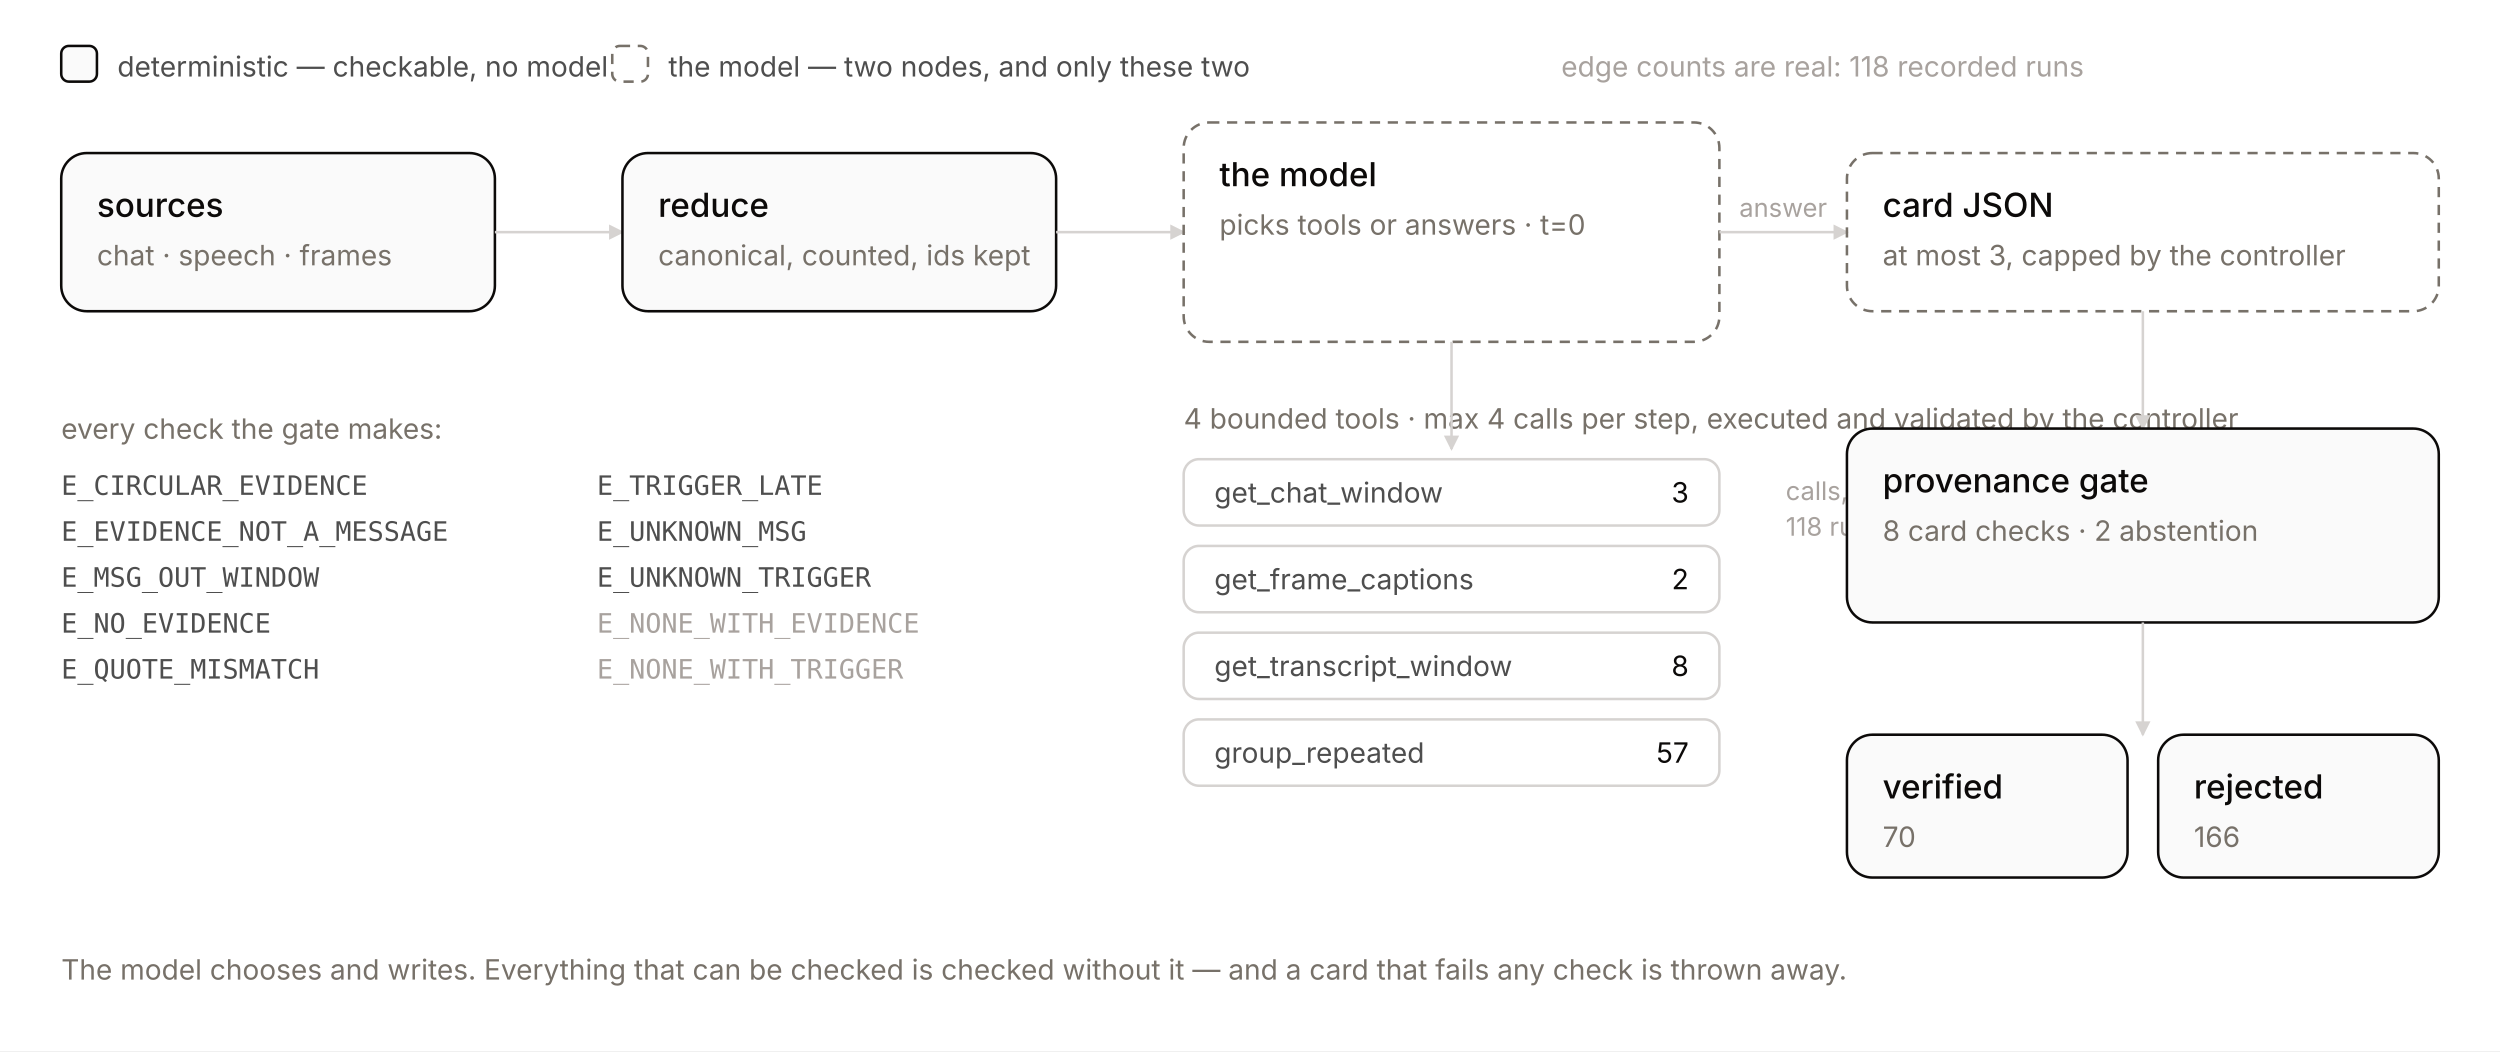
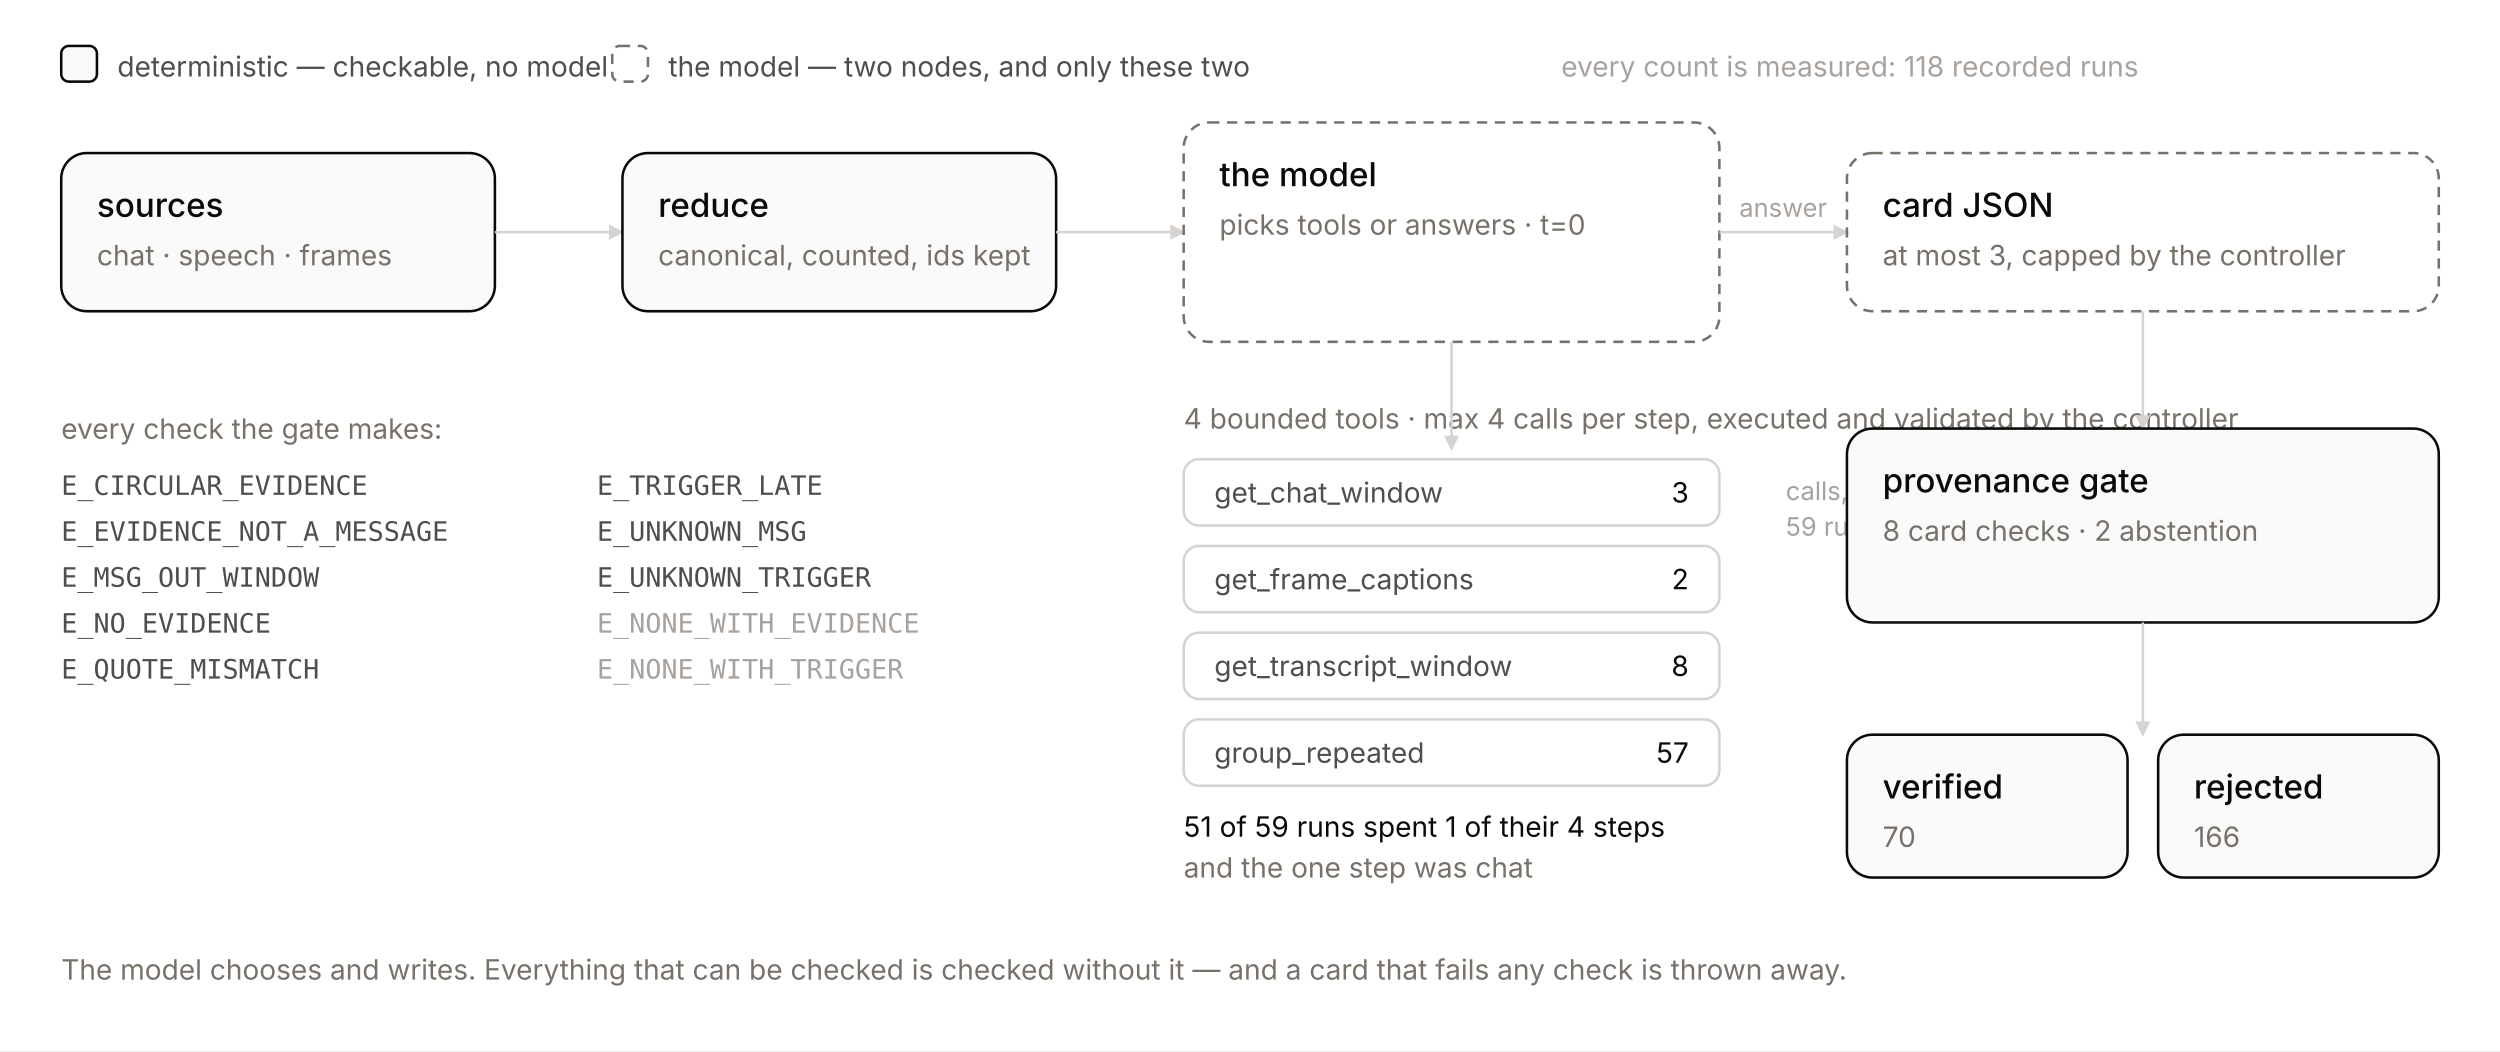
<svg xmlns="http://www.w3.org/2000/svg" viewBox="0 0 980 412" width="980" height="412" font-family="Inter, system-ui, sans-serif" role="img" aria-label="How one window becomes a verified or rejected card">
  <defs>
    <marker id="a" viewBox="0 0 8 8" refX="7" refY="4" markerWidth="6" markerHeight="6" orient="auto">
      <path d="M0 0 L8 4 L0 8 z" fill="#d6d3d1" />
    </marker>
  </defs>
  <rect width="980" height="412" fill="#ffffff" />
  <rect x="24" y="18" width="14" height="14" rx="3" fill="#fafafa" stroke="#0c0a09" />
  <text x="46" y="30" font-size="11" fill="#4e4e4e">deterministic — checkable, no model</text>
  <rect x="240" y="18" width="14" height="14" rx="3" fill="none" stroke="#777169" stroke-dasharray="4 3" />
  <text x="262" y="30" font-size="11" fill="#4e4e4e">the model — two nodes, and only these two</text>
-   <text x="612" y="30" font-size="11" fill="#a8a29e">edge counts are real: 118 recorded runs</text>
+   <text x="612" y="30" font-size="11" fill="#a8a29e">every count is measured: 118 recorded runs</text>
  <rect x="24" y="60" width="170" height="62" rx="10" fill="#fafafa" stroke="#0c0a09" stroke-width="1" />
  <text x="38" y="85" font-size="13" font-weight="500" fill="#0c0a09">sources</text>
  <text x="38" y="104" font-size="11" fill="#777169">chat · speech · frames</text>
  <line x1="194" y1="91" x2="244" y2="91" stroke="#d6d3d1" stroke-width="1" marker-end="url(#a)" />
  <rect x="244" y="60" width="170" height="62" rx="10" fill="#fafafa" stroke="#0c0a09" stroke-width="1" />
  <text x="258" y="85" font-size="13" font-weight="500" fill="#0c0a09">reduce</text>
  <text x="258" y="104" font-size="11" fill="#777169">canonical, counted, ids kept</text>
  <line x1="414" y1="91" x2="464" y2="91" stroke="#d6d3d1" stroke-width="1" marker-end="url(#a)" />
  <rect x="464" y="48" width="210" height="86" rx="10" fill="none" stroke="#777169" stroke-width="1" stroke-dasharray="4 3" />
  <text x="478" y="73" font-size="13" font-weight="500" fill="#0c0a09">the model</text>
  <text x="478" y="92" font-size="11" fill="#777169">picks tools or answers · t=0</text>
  <line x1="674" y1="91" x2="724" y2="91" stroke="#d6d3d1" stroke-width="1" marker-end="url(#a)" />
  <text x="699" y="85" font-size="10" fill="#a8a29e" text-anchor="middle">answer</text>
  <text x="464" y="168" font-size="11" fill="#777169">4 bounded tools · max 4 calls per step, executed and validated by the controller</text>
  <rect x="464" y="180" width="210" height="26" rx="6" fill="#ffffff" stroke="#d6d3d1" />
  <text x="476" y="197" font-size="11" fill="#4e4e4e">get_chat_window</text>
  <text x="662" y="197" font-size="11" fill="#0c0a09" text-anchor="end">3</text>
  <rect x="464" y="214" width="210" height="26" rx="6" fill="#ffffff" stroke="#d6d3d1" />
  <text x="476" y="231" font-size="11" fill="#4e4e4e">get_frame_captions</text>
  <text x="662" y="231" font-size="11" fill="#0c0a09" text-anchor="end">2</text>
  <rect x="464" y="248" width="210" height="26" rx="6" fill="#ffffff" stroke="#d6d3d1" />
  <text x="476" y="265" font-size="11" fill="#4e4e4e">get_transcript_window</text>
  <text x="662" y="265" font-size="11" fill="#0c0a09" text-anchor="end">8</text>
  <rect x="464" y="282" width="210" height="26" rx="6" fill="#ffffff" stroke="#d6d3d1" />
  <text x="476" y="299" font-size="11" fill="#4e4e4e">group_repeated</text>
  <text x="662" y="299" font-size="11" fill="#0c0a09" text-anchor="end">57</text>
  <line x1="569" y1="134" x2="569" y2="176" stroke="#d6d3d1" stroke-width="1" marker-end="url(#a)" />
  <text x="700" y="196" font-size="10" fill="#a8a29e">calls, across</text>
-   <text x="700" y="210" font-size="10" fill="#a8a29e">118 runs</text>
+   <text x="700" y="210" font-size="10" fill="#a8a29e">59 runs with tools</text>
+   <text x="464" y="328" font-size="11" fill="#0c0a09">51 of 59 runs spent 1 of their 4 steps</text>
+   <text x="464" y="344" font-size="11" fill="#777169">and the one step was chat</text>
  <rect x="724" y="60" width="232" height="62" rx="10" fill="none" stroke="#777169" stroke-width="1" stroke-dasharray="4 3" />
  <text x="738" y="85" font-size="13" font-weight="500" fill="#0c0a09">card JSON</text>
  <text x="738" y="104" font-size="11" fill="#777169">at most 3, capped by the controller</text>
  <line x1="840" y1="122" x2="840" y2="168" stroke="#d6d3d1" stroke-width="1" marker-end="url(#a)" />
  <rect x="724" y="168" width="232" height="76" rx="10" fill="#fafafa" stroke="#0c0a09" stroke-width="1" />
  <text x="738" y="193" font-size="13" font-weight="500" fill="#0c0a09">provenance gate</text>
  <text x="738" y="212" font-size="11" fill="#777169">8 card checks · 2 abstention</text>
  <line x1="840" y1="244" x2="840" y2="288" stroke="#d6d3d1" stroke-width="1" marker-end="url(#a)" />
  <rect x="724" y="288" width="110" height="56" rx="10" fill="#fafafa" stroke="#0c0a09" stroke-width="1" />
  <text x="738" y="313" font-size="13" font-weight="500" fill="#0c0a09">verified</text>
  <text x="738" y="332" font-size="11" fill="#777169">70</text>
  <rect x="846" y="288" width="110" height="56" rx="10" fill="#fafafa" stroke="#0c0a09" stroke-width="1" />
  <text x="860" y="313" font-size="13" font-weight="500" fill="#0c0a09">rejected</text>
  <text x="860" y="332" font-size="11" fill="#777169">166</text>
  <text x="24" y="172" font-size="11" fill="#777169">every check the gate makes:</text>
  <text x="24" y="194" font-size="10.5" fill="#4e4e4e" font-family="ui-monospace, monospace">E_CIRCULAR_EVIDENCE</text>
  <text x="24" y="212" font-size="10.5" fill="#4e4e4e" font-family="ui-monospace, monospace">E_EVIDENCE_NOT_A_MESSAGE</text>
  <text x="24" y="230" font-size="10.5" fill="#4e4e4e" font-family="ui-monospace, monospace">E_MSG_OUT_WINDOW</text>
  <text x="24" y="248" font-size="10.5" fill="#4e4e4e" font-family="ui-monospace, monospace">E_NO_EVIDENCE</text>
  <text x="24" y="266" font-size="10.5" fill="#4e4e4e" font-family="ui-monospace, monospace">E_QUOTE_MISMATCH</text>
  <text x="234" y="194" font-size="10.5" fill="#4e4e4e" font-family="ui-monospace, monospace">E_TRIGGER_LATE</text>
  <text x="234" y="212" font-size="10.5" fill="#4e4e4e" font-family="ui-monospace, monospace">E_UNKNOWN_MSG</text>
  <text x="234" y="230" font-size="10.5" fill="#4e4e4e" font-family="ui-monospace, monospace">E_UNKNOWN_TRIGGER</text>
  <text x="234" y="248" font-size="10.5" fill="#a8a29e" font-family="ui-monospace, monospace">E_NONE_WITH_EVIDENCE</text>
  <text x="234" y="266" font-size="10.5" fill="#a8a29e" font-family="ui-monospace, monospace">E_NONE_WITH_TRIGGER</text>
  <text x="24" y="384" font-size="11" fill="#777169">The model chooses and writes. Everything that can be checked is checked without it — and a card that fails any check is thrown away.</text>
</svg>
